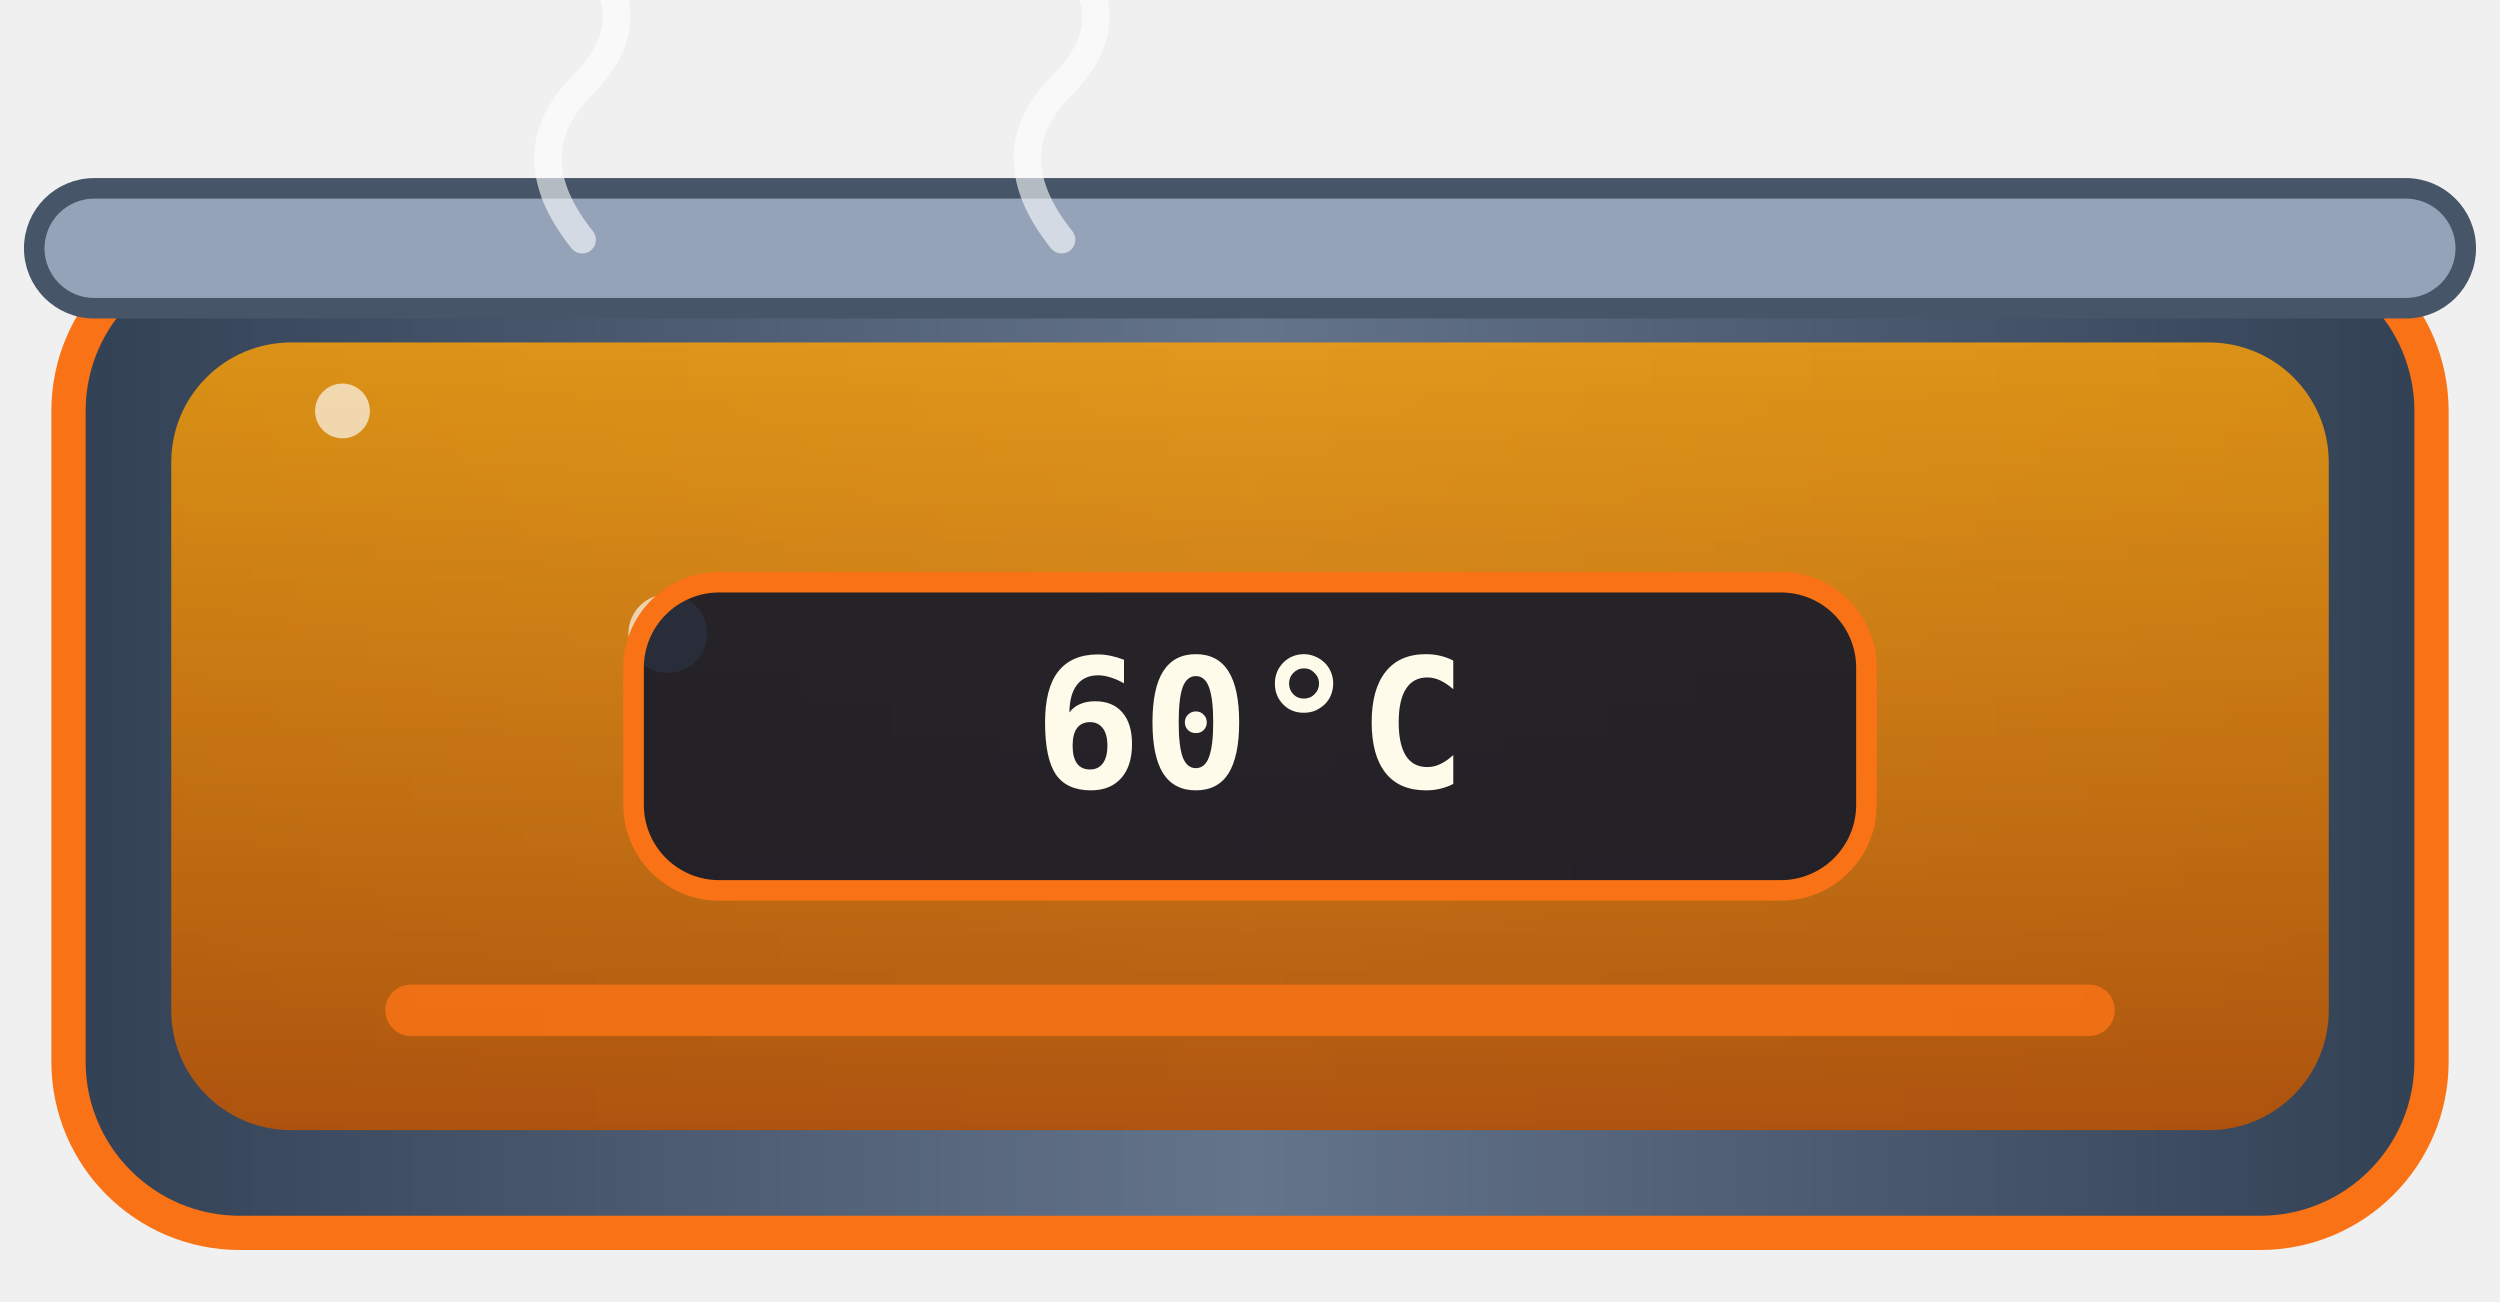
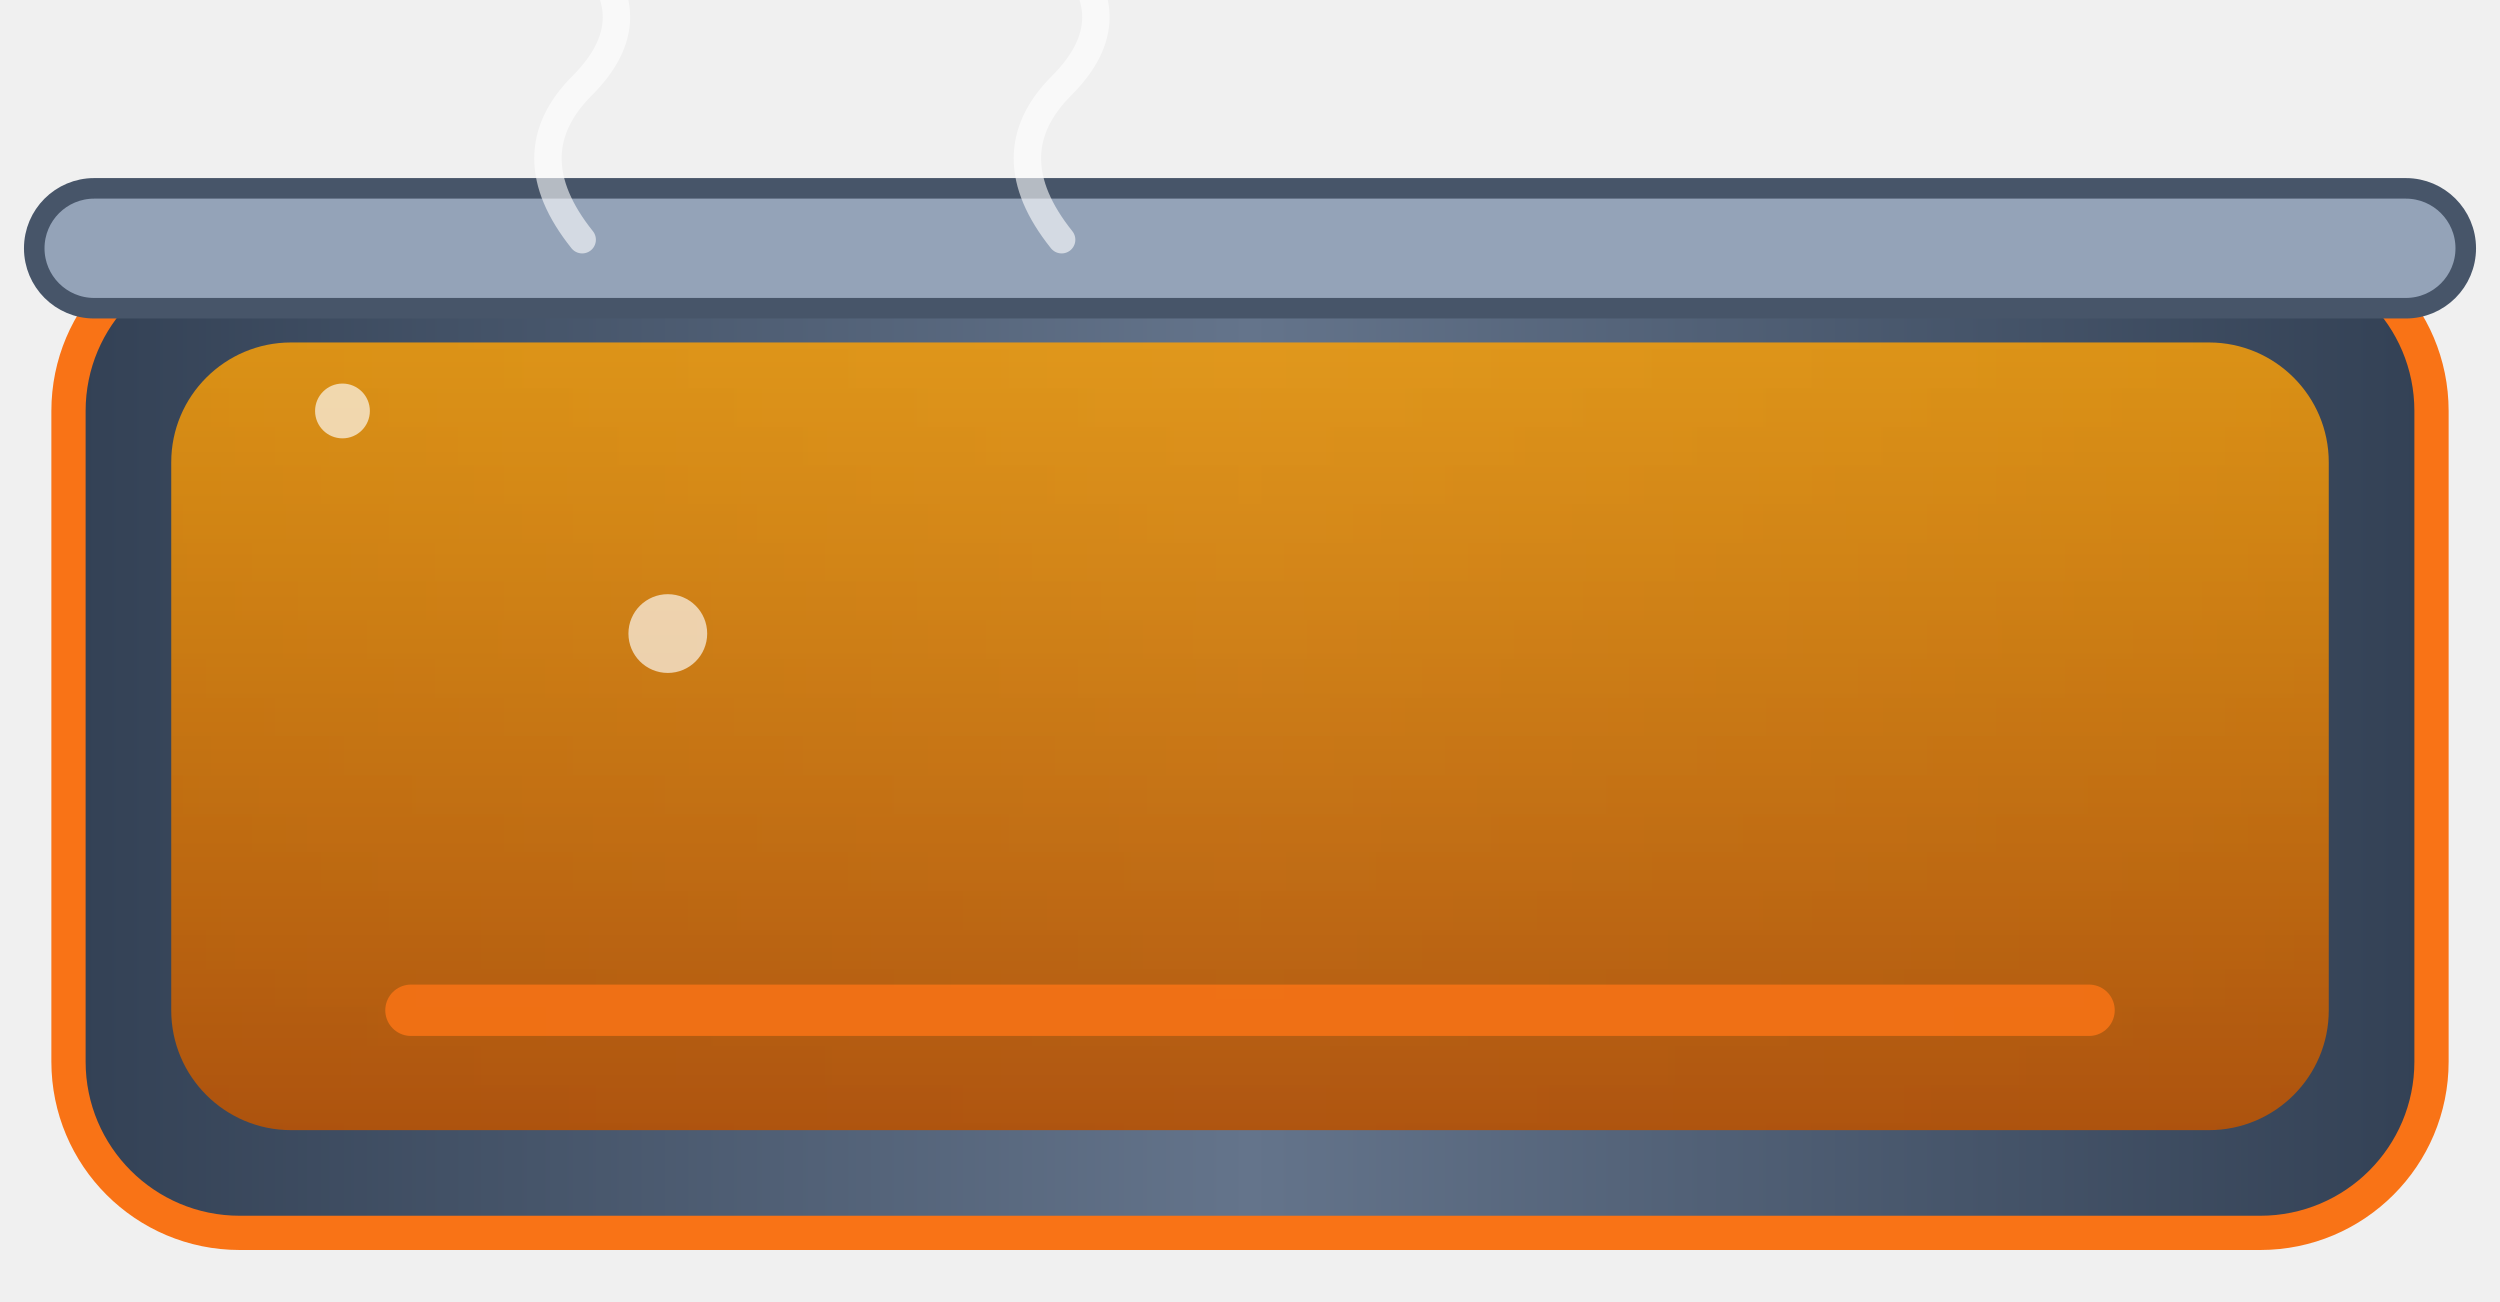
<svg xmlns="http://www.w3.org/2000/svg" viewBox="0 0 146 76">
  <defs>
    <linearGradient id="liq" x1="0" y1="0" x2="0" y2="1">
      <stop offset="0%" stop-color="#f59e0b" stop-opacity="0.86" />
      <stop offset="100%" stop-color="#b45309" stop-opacity="0.94" />
    </linearGradient>
    <linearGradient id="tub" x1="0" y1="0" x2="1" y2="0">
      <stop offset="0%" stop-color="#334155" />
      <stop offset="50%" stop-color="#64748b" />
      <stop offset="100%" stop-color="#334155" />
    </linearGradient>
  </defs>
  <rect x="4" y="14" width="138" height="58" rx="10" fill="url(#tub)" stroke="#f97316" stroke-width="2" />
  <rect x="10" y="20" width="126" height="46" rx="7" fill="url(#liq)" />
  <rect x="2" y="11" width="142" height="7" rx="3.5" fill="#94a3b8" stroke="#475569" stroke-width="1.2" />
  <circle cx="20" cy="24" r="1.6" fill="#ffffff" fill-opacity="0.65" />
  <circle cx="39" cy="37" r="2.3" fill="#ffffff" fill-opacity="0.65" />
  <path d="M24 59 H122" stroke="#f97316" stroke-width="3" stroke-linecap="round" stroke-opacity="0.85" />
  <path d="M34 14 q-4 -5 0 -9 q4 -4 0 -8" fill="none" stroke="#ffffff" stroke-opacity="0.6" stroke-width="1.6" stroke-linecap="round" />
  <path d="M62 14 q-4 -5 0 -9 q4 -4 0 -8" fill="none" stroke="#ffffff" stroke-opacity="0.6" stroke-width="1.6" stroke-linecap="round" />
-   <rect x="37" y="34" width="72" height="18" rx="5" fill="#0f172a" fill-opacity="0.88" stroke="#f97316" stroke-width="1.2" />
-   <text x="73" y="46" text-anchor="middle" font-family="ui-monospace,monospace" font-size="10.5" font-weight="bold" fill="#fffbeb">60°C</text>
</svg>
